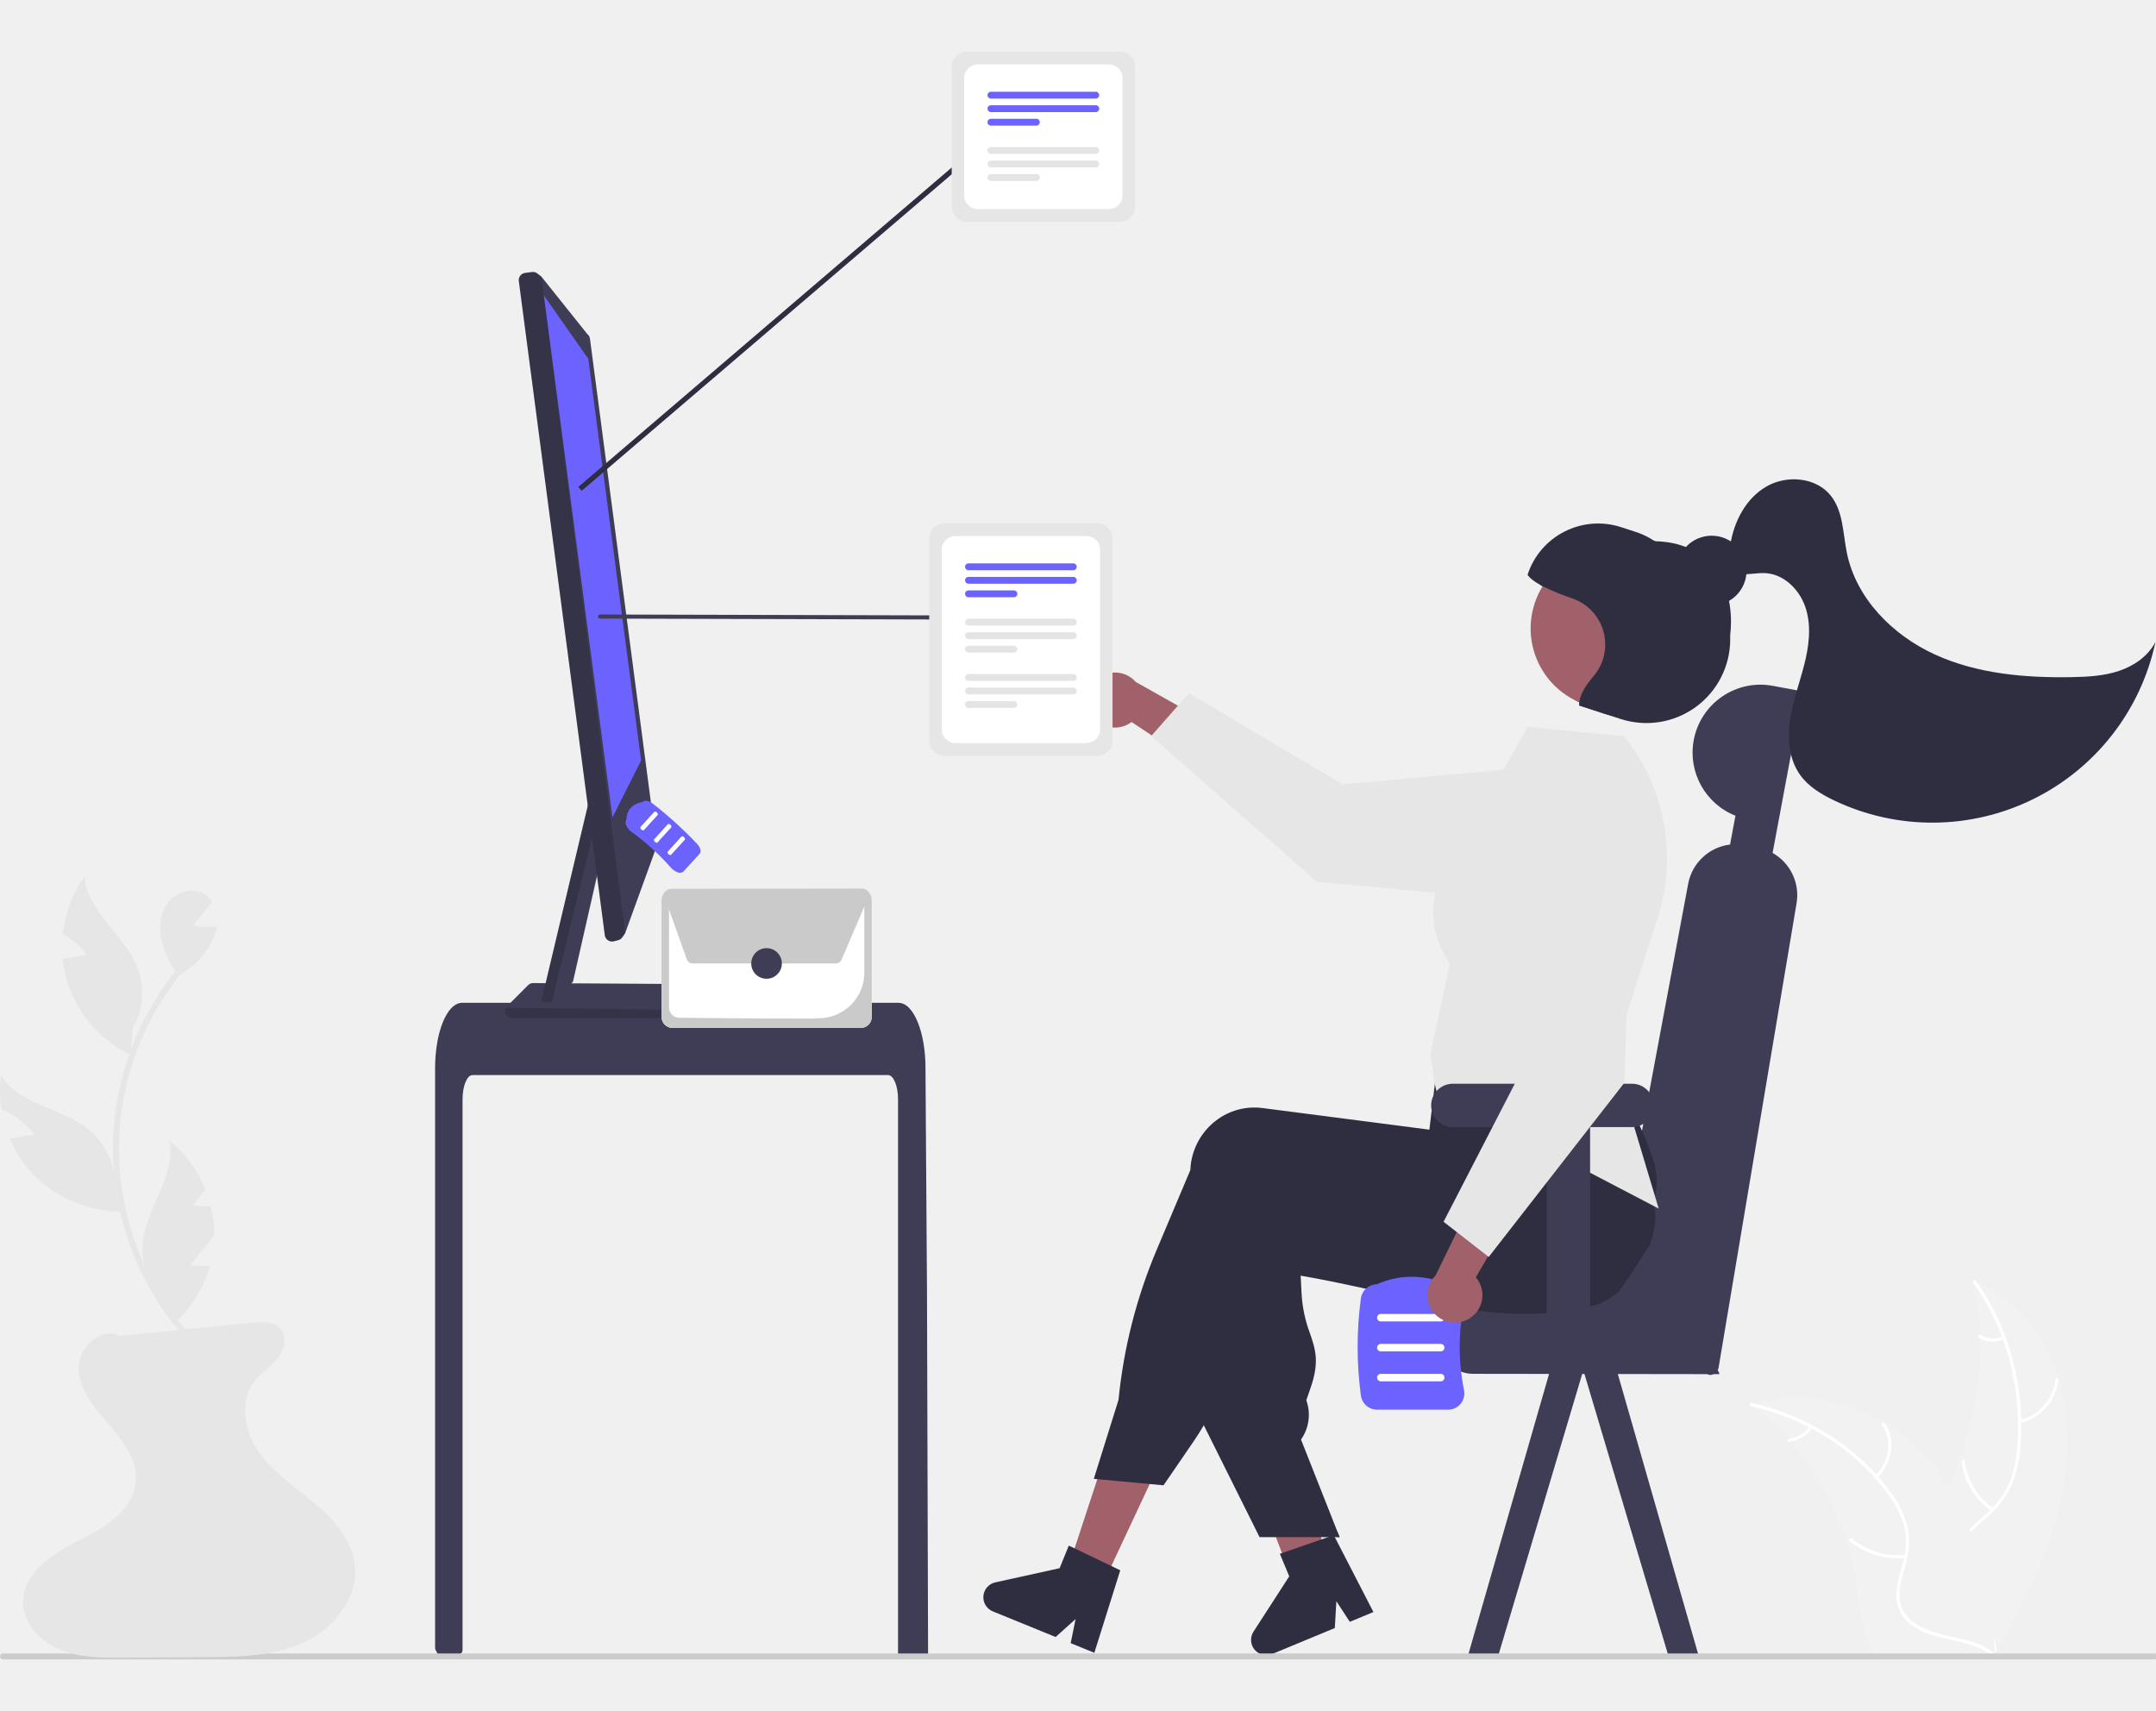
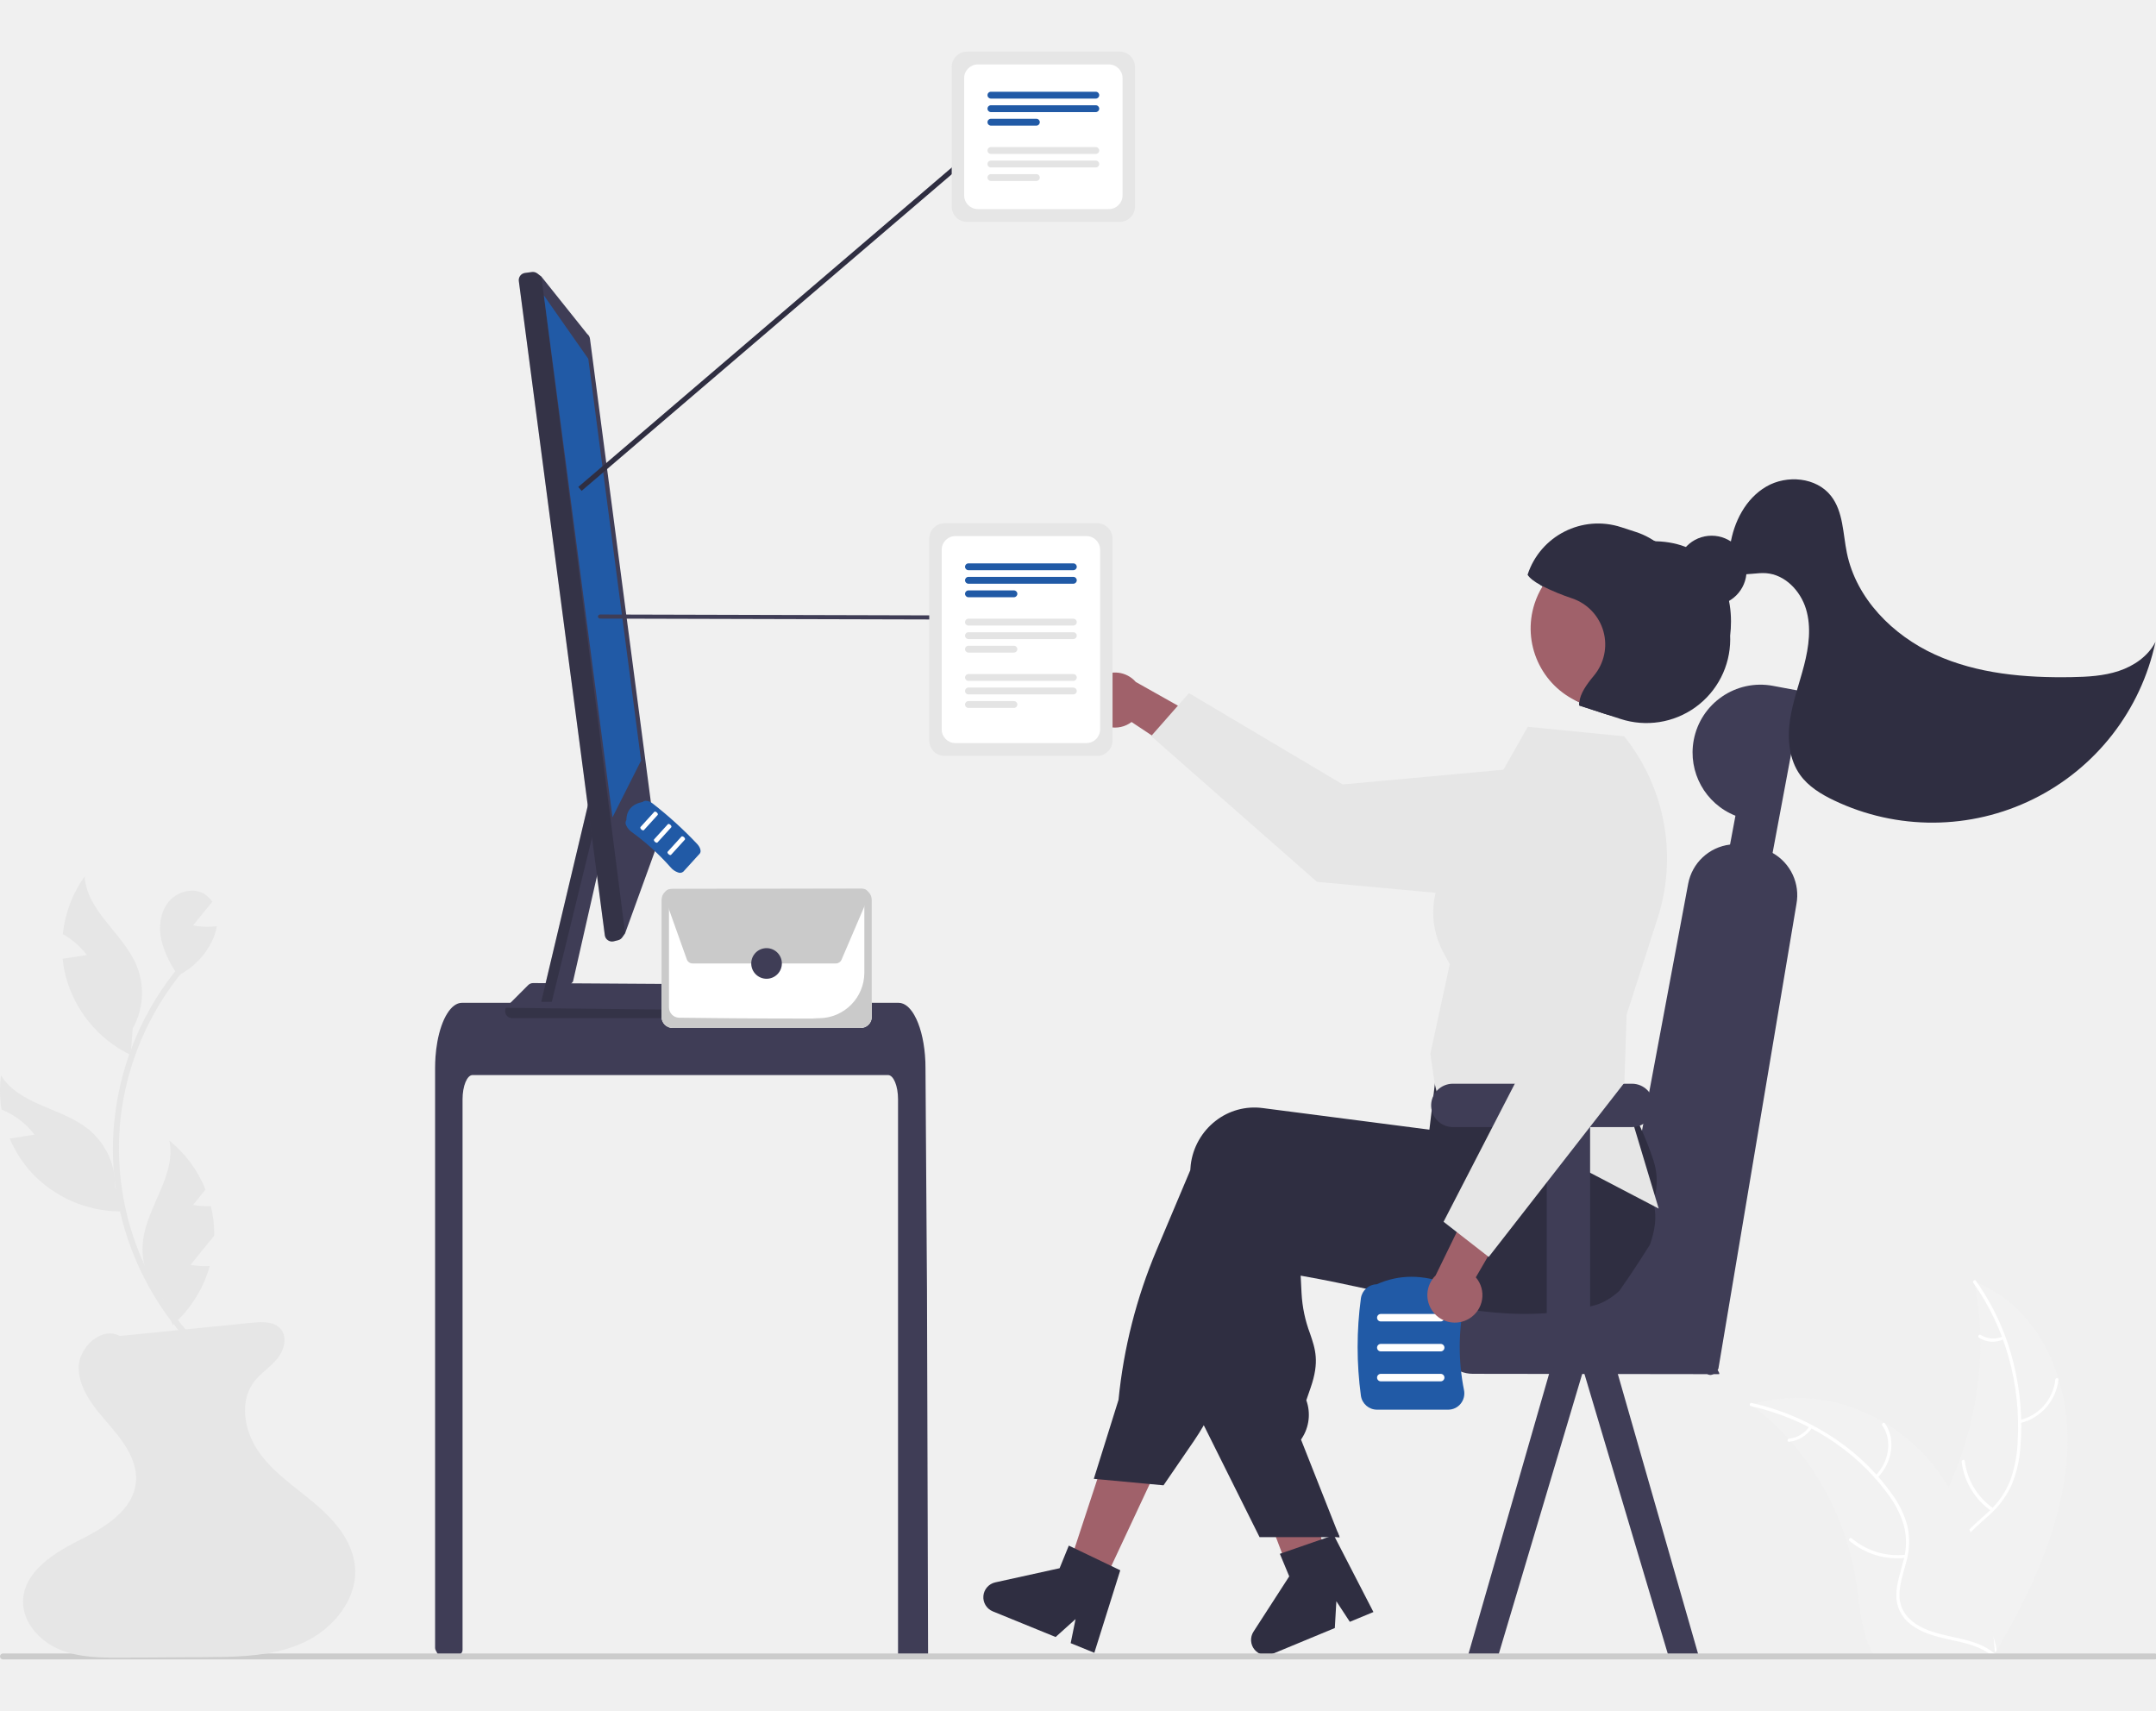
<svg xmlns="http://www.w3.org/2000/svg" data-name="Layer 1" width="532" height="422" viewBox="0 0 864 644">
  <path d="M995.812,686.88c.953-28.439-12.06-56.697-37.376-66.387,6.032,29.064.912,61.761-14.168,90.465-5.873,11.18-13.496,23.162-11.403,34.566,1.302,7.096,6.345,12.593,12.398,16.08,6.053,3.487,13.106,5.219,20.072,6.918l1.234,1.211C982.111,743.779,994.859,715.319,995.812,686.88Z" transform="translate(-167.2954 -127.5839)" fill="#f2f2f2" />
  <path d="M958.086,621.024c12.691,17.732,19.166,40.47,17.761,63.855a51.441,51.441,0,0,1-2.923,15.177,33.523,33.523,0,0,1-8.86,12.786c-3.619,3.374-7.658,6.457-10.509,10.544a18.158,18.158,0,0,0-2.999,13.89c1.063,5.683,4.181,10.353,7.406,14.791,3.58,4.927,7.386,9.977,8.223,16.443.101.783,1.347.407,1.245-.375-1.457-11.25-11.207-17.792-14.753-27.962-1.655-4.746-1.803-10.225,1.216-15.154,2.64-4.31,6.802-7.492,10.492-10.881a35.978,35.978,0,0,0,9.089-12.242,48.262,48.262,0,0,0,3.486-15.09,103.58,103.58,0,0,0-2.692-33.339,96.834,96.834,0,0,0-15.208-33.375c-.438-.613-1.408.323-.973.931Z" transform="translate(-167.2954 -127.5839)" fill="#fff" />
  <path d="M976.705,677.245a20.135,20.135,0,0,0,15.488-17.484c.063-.81-1.192-.769-1.255.042a18.641,18.641,0,0,1-14.437,16.239.61.61,0,1,0,.203,1.204Z" transform="translate(-167.2954 -127.5839)" fill="#fff" />
  <path d="M966.093,711.343a27.075,27.075,0,0,1-11.444-19.001c-.104-.783-1.349-.407-1.245.375a28.152,28.152,0,0,0,11.952,19.742c.626.426,1.36-.692.737-1.116Z" transform="translate(-167.2954 -127.5839)" fill="#fff" />
  <path d="M969.938,642.455a9.154,9.154,0,0,1-8.89-.612c-.619-.435-1.352.684-.737,1.116a10.249,10.249,0,0,0,9.83.7.761.761,0,0,0,.521-.789.545.545,0,0,0-.724-.414Z" transform="translate(-167.2954 -127.5839)" fill="#fff" />
  <path d="M868.928,669.797c.377.284.755.567,1.131.862a101.684,101.684,0,0,1,13.956,12.844c.334.358.667.726.989,1.094a110.234,110.234,0,0,1,22.335,39.962,115.865,115.865,0,0,1,4.123,18.395c1.223,8.692,1.837,18.313,5.831,25.474a18.146,18.146,0,0,0,1.371,2.157l46.102.783c.113-.051.225-.092.339-.144l1.827.116c-.022-.331-.053-.673-.075-1.004-.012-.192-.035-.385-.047-.577-.011-.128-.023-.256-.026-.374-.004-.043-.008-.085-.013-.118-.003-.117-.018-.224-.022-.331-.165-1.912-.34-3.824-.536-5.737.002-.011.002-.011-.007-.021-1.507-14.564-4.273-28.957-9.22-42.16-.149-.397-.296-.805-.466-1.203a103.131,103.131,0,0,0-8.304-16.951,88.693,88.693,0,0,0-5.866-8.409,73.202,73.202,0,0,0-19.728-17.337c-15.153-9.11-33.766-12.818-52.281-7.725C869.867,669.525,869.403,669.656,868.928,669.797Z" transform="translate(-167.2954 -127.5839)" fill="#f2f2f2" />
  <path d="M868.939,670.39c22.003,4.942,41.561,17.231,54.552,34.768a40.428,40.428,0,0,1,6.654,12.603,27.288,27.288,0,0,1-.046,14.504c-1.144,4.606-2.835,9.258-2.867,13.907a14.415,14.415,0,0,0,5.804,11.732c4.398,3.409,9.995,4.847,15.544,6.054,6.162,1.341,12.597,2.632,17.272,6.736.566.497,1.437-.528.872-1.024-8.134-7.141-20.729-5.886-30.051-10.988-4.35-2.381-7.816-6.2-8.148-11.55-.291-4.679,1.449-9.478,2.647-14.137a29.571,29.571,0,0,0,.579-14.255,37.744,37.744,0,0,0-6.104-12.883,88.278,88.278,0,0,0-22.668-22.15,97.483,97.483,0,0,0-33.747-14.573c-.76-.171-1.048,1.086-.292,1.255Z" transform="translate(-167.2954 -127.5839)" fill="#fff" />
  <path d="M919.604,699.191c6.191-6.264,7.477-15.632,3.042-21.883-.437-.616-1.521.175-1.083.792,4.155,5.856,2.917,14.501-2.871,20.356-.609.616.307,1.348.912.735Z" transform="translate(-167.2954 -127.5839)" fill="#fff" />
  <path d="M930.98,729.965a28.747,28.747,0,0,1-21.674-6.605c-.569-.495-1.44.53-.872,1.024a29.922,29.922,0,0,0,22.574,6.824c.813-.076.78-1.32-.029-1.244Z" transform="translate(-167.2954 -127.5839)" fill="#fff" />
  <path d="M892.452,678.481a11.295,11.295,0,0,1-8.226,4.964c-.812.066-.778,1.309.029,1.244a12.656,12.656,0,0,0,9.11-5.472.634.634,0,0,0-.02-.88.658.658,0,0,0-.892.144Z" transform="translate(-167.2954 -127.5839)" fill="#fff" />
  <path d="M855.217,654.584c.096-.109-.638-.201-2-.28V608.584h-66v3.68h-29.71a13.155,13.155,0,0,0-13.14,13.14v18.91a13.149,13.149,0,0,0,13.14,13.14l30.45.04,13.37.02h.92l13.38.02,37.37.05h3.22C856.687,657.054,854.767,655.114,855.217,654.584Z" transform="translate(-167.2954 -127.5839)" fill="#3f3d56" />
  <path d="M855.927,655.433c-2.182,3.183-3.951,3.066-5.499,1.006a16.466,16.466,0,0,1-1.95-3.824c-4.703-12.06-7.78-39.727-16.649-30.053-1.751,1.911-3.53,3.806-5.315,5.68-3.318,3.49-6.783,7.277-10.217,10.623-.002.01.078-.362.066-.354-1.693,1.657-.418-12.673-1.088-16.705-.142-.871-.375-1.26-.745-.912-.028-.392-.047-.782-.044-1.178a16.441,16.441,0,0,1,.094-1.864c.056-.569.133-1.145.241-1.725l28.998-155.062a19.435,19.435,0,0,1,16.782-15.703,20.066,20.066,0,0,1,5.832.205l5.278.987a19.164,19.164,0,0,1,5.933,2.168l.01.002a19.42,19.42,0,0,1,9.553,20.455Z" transform="translate(-167.2954 -127.5839)" fill="#3f3d56" />
  <polygon points="441.008 616.176 427.394 609.665 446.095 552.76 466.188 562.37 441.008 616.176" fill="#a0616a" />
  <path d="M699.575,734.586c-.99.62-1.98,1.23-2.98,1.84-1.99,1.22-4,2.42-6.01,3.6-1.01.59-2.03,1.18-3.04,1.76v.03l-.06.01-.02.01-1.54.38-2.21-5.84-1.02-2.69-1.44-3.81-2.64-6.97-13.9-36.7,21.61-5.33.81,3.31h.01l.4,1.64,7.55,30.62,1.54,6.26.05.19.93,3.74.8,3.24.89,3.62Z" transform="translate(-167.2954 -127.5839)" fill="#a0616a" />
  <path d="M828.487,605.704c-1.37,2.2-2.77,4.39-4.18,6.56q-3.93,6.06-8.07,11.94c0,.01-.01.01-.02.02a28.233,28.233,0,0,1-5.3,3.87c-.08.06-.17.1-.25.15a19.54,19.54,0,0,1-4.46,1.79c-.56.14-1.13.28-1.69.42-2.02.48-4.02.89-6.01,1.25-3.54.63-7.04,1.08-10.52,1.36-.28.03-.56.05-.84.07-14.31,1.05-28.24-.64-42.78-3.41-7.18-1.36-14.51-2.99-22.1-4.68-2.48-.56-4.97-1.11-7.49-1.66-.19-.04-.39-.09-.59-.13-3.6-.79-7.26-1.57-11.01-2.34-4.72-.97-9.59-1.91-14.65-2.8l.36,7.13a53.663,53.663,0,0,0,3.38,16.03c2.16,6.32,3.87,11.32.26,21.73l-1.74,5.04a17.213,17.213,0,0,1-1.77,15.23l-.35.53,14.51,36.71.94,2.38h-7.43l-9.14.01h-15.49l-22.35-44.84-1.07-2.14v-.11l2.31-86.17c.03-.76.09-1.53.19-2.29a26.198,26.198,0,0,1,9.97-17.64,25.23,25.23,0,0,1,18.79-5.14l7.65.99,15.63,2.02,11.01,1.43.22.03,32.47,4.2,2.33-9.5.43-.16,13.67-5.01,47.28-17.33.12-.04,3.11-1.14.37.6c.11.18.22.36.32.54a92.678,92.678,0,0,1,7.47,17.34,272.213,272.213,0,0,1,7.85,29.97q.135.66.24,1.2l.03.11c.03.17.05.28.06.31C831.247,594.674,830.487,600.214,828.487,605.704Z" transform="translate(-167.2954 -127.5839)" fill="#2f2e41" />
  <path d="M830.482,573.948c-.15-.64-.34-1.29-.54-1.92a136.82,136.82,0,0,0-5.54-14.02c-2.36-5.2-5.19-10.77-8.56-16.8q-2.445-4.38-5.26-9.11-1.41-2.37-2.93-4.83a2.543,2.543,0,0,0-.13-.22l-.29-.48-46.78,6.26-17.42,2.33-1.04,8.68-.25,2.15c-.01,0-.01,0,0,.01l-.7,5.86v.01l-.93,7.74-.08-.01-25.85-3.35-26.64-3.45-14.31-1.85a25.214,25.214,0,0,0-18.79,5.14,26.211,26.211,0,0,0-9.97,17.64c-.09.7-.15,1.42-.18,2.13l-13.5,31.99a206.396,206.396,0,0,0-15.26,60.04l-9.9,31.65,1.41.13,20.98,1.95,5.54.52,12.2-17.81c1.39-2.03,2.71-4.12,3.94-6.26a95.074,95.074,0,0,0,5.39-10.84l26.39-62.8q3.06.525,6.06,1,13.875,2.25,26.64,3.67c27.67,3.09,51.63,3.33,72.96.71q8.985-1.095,17.37-2.88,3.075-.645,6.07-1.39c.47-.11.93-.22,1.39-.34a25.519,25.519,0,0,0,17.85-16.68A26.038,26.038,0,0,0,830.482,573.948Z" transform="translate(-167.2954 -127.5839)" fill="#2f2e41" />
  <path d="M612.652,734.468l-14.73-7.06-2.31-1.11-3.69,9.06-25.76,5.67a6.112,6.112,0,0,0-1,11.63l25.17,10.27,7.99-7.19-1.96,9.65,9.48,3.87,10.39-33.07Z" transform="translate(-167.2954 -127.5839)" fill="#2f2e41" />
  <polygon points="535.881 592.93 536.821 595.31 535.881 595.31 535.881 592.93" fill="#2f2e41" />
  <path d="M527.177,547.444c0-5.36-1.8-9.71-4.01-9.72h-166.49c-2.22.01-4.01,4.36-4.02,9.72v220.643a2.003,2.003,0,0,1-1.809,1.994q-2.426.233-4.851.433c-.04,0-.08.01-.12.01-.88.08-1.76.14-2.64.21h-.01q-.679-1.255-1.342-2.533a2.011,2.011,0,0,1-.228-.929V534.834c0-1.48.06-2.97.16-4.44a56.884,56.884,0,0,1,.75-6.02c1.69-9.29,5.51-15.58,9.85-15.6h175a4.683,4.683,0,0,1,1.84.39,7.174,7.174,0,0,1,2.27,1.59,14.07,14.07,0,0,1,2.23,3.05c2.14,3.77,3.67,9.39,4.21,15.93,0,.06.01.12.01.18.14,1.62.21,3.27.2,4.92l.14,21.43.09,12.78.27,40.1.1,14.24.44,146.2h0a2,2,0,0,1-2,2h-8.04a2,2,0,0,1-2-2Z" transform="translate(-167.2954 -127.5839)" fill="#3f3d56" />
  <polygon points="241.203 321.74 229.622 372.695 222.222 380.801 216.883 380.801 238.887 288.155 239.975 303.894 239.975 303.905 241.203 321.74" fill="#3f3d56" />
  <path d="M464.232,501.398l-67.94-.43-6.03-.04-4.3-.03-5.01-.03h-.04a2.765,2.765,0,0,0-1.94.8l-8.46,8.46a2.184,2.184,0,0,0-.45.64.982.982,0,0,0-.13.22,2.824,2.824,0,0,0,2.54,3.94h88.01a2.801,2.801,0,0,0,2.52-1.6l.69-1.5,1.42-3.05,1.61-3.44a2.742,2.742,0,0,0,.26-1.17A2.785,2.785,0,0,0,464.232,501.398Z" transform="translate(-167.2954 -127.5839)" fill="#3f3d56" />
  <path d="M463.692,511.825l-.695,1.505a2.799,2.799,0,0,1-2.513,1.598H372.471a2.819,2.819,0,0,1-2.536-3.938.839.839,0,0,1,.127-.22Z" transform="translate(-167.2954 -127.5839)" opacity="0.17" style="isolation:isolate" />
  <polygon points="239.975 303.894 239.975 303.905 221.133 380.801 216.883 380.801 238.887 288.155 239.975 303.894" opacity="0.17" style="isolation:isolate" />
  <path d="M430.392,445.568l-26.67-202.91a2.892,2.892,0,0,0-1.1-1.92l-18.36-22.98-1.65-1.27a2.929,2.929,0,0,0-2.14-.57l-2.76.37a2.894,2.894,0,0,0-2.5,3.24h0l27.64,210.24v.01l1.69,12.86,2.01,15.27v.02l3.12,23.76a2.832,2.832,0,0,0,1.25,2.02,2.873,2.873,0,0,0,2.33.42l1.75-.44a2.939,2.939,0,0,0,1.66-1.14l.78-1.11.36-.52,12.08-33.3A2.876,2.876,0,0,0,430.392,445.568Z" transform="translate(-167.2954 -127.5839)" fill="#3f3d56" />
  <path d="M384.258,217.759l33.548,263.164-.364.515-.777,1.107a2.929,2.929,0,0,1-1.66,1.141l-1.752.441a2.906,2.906,0,0,1-3.579-2.438L375.217,219.531a2.896,2.896,0,0,1,2.493-3.248l2.767-.364a2.855,2.855,0,0,1,2.131.573Z" transform="translate(-167.2954 -127.5839)" opacity="0.17" style="isolation:isolate" />
-   <polygon points="217.951 97.701 235.754 123.112 256.914 284.113 245.442 306.872 217.951 97.701" fill="#6c63ff" />
+   <polygon points="217.951 97.701 235.754 123.112 256.914 284.113 245.442 306.872 217.951 97.701" fill="#215aa6" />
  <polygon points="600.559 642.325 588.35 642.554 622.284 524.675 634.493 528.446 600.559 642.325" fill="#3f3d56" />
  <path d="M847.927,770.134l-12.2-.23-33.48-112.39-.46-1.48,7.83-2.42c1.55.03,3.16.05,4.82.07l1.19,3.85Z" transform="translate(-167.2954 -127.5839)" fill="#3f3d56" />
  <path d="M698.047,723.402l-15.434,5.348-2.422.837,3.753,9.034-14.315,22.154a6.112,6.112,0,0,0,7.473,8.968l25.111-10.412.618-10.731,5.397,8.236,9.459-3.92L701.801,722.106Z" transform="translate(-167.2954 -127.5839)" fill="#2f2e41" />
  <path d="M604.368,392.53a10.962,10.962,0,0,0,16.393,3.716l32.455,21.545.062-20.243-30.83-17.356a11.022,11.022,0,0,0-18.081,12.338Z" transform="translate(-167.2954 -127.5839)" fill="#a0616a" />
  <path d="M628.615,401.886l15.142-17.227,61.656,36.603,81.731-7.485a27.638,27.638,0,0,1,30.04,30.069h0a27.667,27.667,0,0,1-30.067,24.972l-92.049-8.52Z" transform="translate(-167.2954 -127.5839)" fill="#e6e6e6" />
  <path d="M818.312,402.152,818.17,401.974l-38.63-3.812L753.439,444.138c-22.436,27.429-6.133,46.344-5.157,49.157l-7.788,35.907,1.745,12.017.872,3.57,88.896,46.45-18.271-60.869,17.84-55.509A78.196,78.196,0,0,0,818.312,402.152Z" transform="translate(-167.2954 -127.5839)" fill="#e6e6e6" />
  <path d="M860.637,361.694c.02.49.03.98.03,1.46a33.57,33.57,0,0,1-43.98,31.86l-6.17-2.01c-.05-.02-.11-.03-.16-.05l-10.17-3.32a6.956,6.956,0,0,1,.02-1.29c-15.17-6.48,5.8-27.77,11.01-43.76.81-2.49-27.04-.63-25.72-2.76-.29-.15-.58-.3-.85-.45a41.215,41.215,0,0,1,45.52-17.74c.22.05.45.12.67.18,19.76.49,30.14,14.26,30.14,32.14A49.038,49.038,0,0,1,860.637,361.694Z" transform="translate(-167.2954 -127.5839)" fill="#2f2e41" />
  <path d="M843.517,368.734a32.217,32.217,0,0,1-40.61,20.63q-1.38-.45-2.7-1.02a32.202,32.202,0,0,1-17.93-39.58,31.88,31.88,0,0,1,3.22-6.94,32.206,32.206,0,0,1,58.02,26.91Z" transform="translate(-167.2954 -127.5839)" fill="#a0616a" />
  <path d="M810.517,393.004c-.05-.02-.11-.03-.16-.05l-10.17-3.32a6.956,6.956,0,0,1,.02-1.29c.302-3.348,2.653-6.855,5.808-10.641a19.489,19.489,0,0,0-8.568-30.949q-.13-.045-.26-.091a90.165,90.165,0,0,1-11.69-4.84c-.29-.15-.58-.3-.85-.45-2.54-1.4-4.38-2.8-5.19-4.14a29.747,29.747,0,0,1,37.51-19.06l5.9,1.92a29.636,29.636,0,0,1,17.2,14.64c4.16,2.98,7.44,7.36,10.01,12.53C862.997,373.204,838.057,401.844,810.517,393.004Z" transform="translate(-167.2954 -127.5839)" fill="#2f2e41" />
  <path d="M829.987,549.884a8.7,8.7,0,0,1-5.58,8.12,8.472,8.472,0,0,1-2.43.54c-.22.02-.45.03-.67.03h-16.79v81.46c-.25.33-.51.66-.77.99-1.44,1.84-2.9,3.68-4.38,5.49-.32.4-.64.79-.95,1.18-.49.59-.97,1.18-1.45,1.76-.17.2-.33.39-.49.59-.82.98-1.64,1.96-2.48,2.94v.01c-.01.01-.01.01-.01.02l-.42.48c-.67.79-1.34,1.59-2.03,2.38a8.361,8.361,0,0,1-2.44-2.05,8.071,8.071,0,0,1-1.06-1.64c-.01-.01-.01-.02-.02-.04a.49.49,0,0,1-.03-.07,8.543,8.543,0,0,1-.84-3.75v-89.75h-37.64a8.385,8.385,0,0,1-3.24-.63,8.65,8.65,0,0,1-5.22-6.08v-.01a8.56,8.56,0,0,1,.7-5.86c-.01-.01-.01-.01,0-.01a7.944,7.944,0,0,1,1.53-2.13v-.01c0-.01,0-.01.01-.02a8.708,8.708,0,0,1,6.22-2.62h71.8A8.685,8.685,0,0,1,829.987,549.884Z" transform="translate(-167.2954 -127.5839)" fill="#3f3d56" />
  <path d="M877.797,381.756a27.215,27.215,0,0,0-31.754,21.748l0,0A27.219,27.219,0,0,0,862.762,433.804l-8.182,43.752,17.075,3.193,18.094-96.759Z" transform="translate(-167.2954 -127.5839)" fill="#3f3d56" />
  <circle cx="685.921" cy="208" r="14" fill="#2f2e41" />
  <path d="M1016.418,375.782c-6.074,2.027-12.569,2.372-18.972,2.482-18.63.322-37.732-1.31-54.688-9.036s-31.554-22.406-35.323-40.654c-1.625-7.865-1.434-16.625-6.39-22.944-5.882-7.5-17.703-8.522-25.937-3.722s-13.042,14.142-14.44,23.57l-3.317,5.392c.078,3.472,3.834,5.781,7.292,6.106,3.457.326,6.933-.627,10.397-.37,7.589.564,13.777,7.056,15.989,14.338s1.147,15.158-.746,22.529-4.598,14.562-5.678,22.095-.347,15.709,4.085,21.895c3.327,4.643,8.396,7.722,13.55,10.184a91.423,91.423,0,0,0,128.842-63.516C1028.179,369.842,1022.493,373.756,1016.418,375.782Z" transform="translate(-167.2954 -127.5839)" fill="#2f2e41" />
-   <path d="M747.629,671.825H719.114a6.514,6.514,0,0,1-6.445-5.6,144.984,144.984,0,0,1,0-39.047,6.515,6.515,0,0,1,6.335-5.599c8.972-4.021,18.633-4.021,28.722-0a6.439,6.439,0,0,1,4.899,2.363,6.587,6.587,0,0,1,1.359,5.491,87.659,87.659,0,0,0,0,34.539,6.587,6.587,0,0,1-1.359,5.491A6.438,6.438,0,0,1,747.629,671.825Z" transform="translate(-167.2954 -127.5839)" fill="#6c63ff" />
+   <path d="M747.629,671.825H719.114a6.514,6.514,0,0,1-6.445-5.6,144.984,144.984,0,0,1,0-39.047,6.515,6.515,0,0,1,6.335-5.599c8.972-4.021,18.633-4.021,28.722-0a6.439,6.439,0,0,1,4.899,2.363,6.587,6.587,0,0,1,1.359,5.491,87.659,87.659,0,0,0,0,34.539,6.587,6.587,0,0,1-1.359,5.491A6.438,6.438,0,0,1,747.629,671.825Z" transform="translate(-167.2954 -127.5839)" fill="#215aa6" />
  <path d="M744.642,636.467h-24a1.5,1.5,0,0,1,0-3h24a1.5,1.5,0,0,1,0,3Z" transform="translate(-167.2954 -127.5839)" fill="#fff" />
  <path d="M744.642,648.467h-24a1.5,1.5,0,0,1,0-3h24a1.5,1.5,0,0,1,0,3Z" transform="translate(-167.2954 -127.5839)" fill="#fff" />
  <path d="M744.642,660.467h-24a1.5,1.5,0,0,1,0-3h24a1.5,1.5,0,0,1,0,3Z" transform="translate(-167.2954 -127.5839)" fill="#fff" />
  <path d="M406.892,353.983v-.003a.94.94,0,0,1,1.025-.819l154.281.411a.938.938,0,0,1,1.018.822v.003a.94.94,0,0,1-1.025.819l-154.281-.411A.938.938,0,0,1,406.892,353.983Z" transform="translate(-167.2954 -127.5839)" fill="#3f3d56" />
-   <path d="M447.691,449.004l-6.551,7.205a2.074,2.074,0,0,1-2.22.288,6.595,6.595,0,0,1-2.804-1.922,95.877,95.877,0,0,0-15.672-14.248,6.596,6.596,0,0,1-2.179-2.609,2.103,2.103,0,0,1,.049-2.207c.065-3.942,2.286-6.384,6.601-7.261.757-.788,2.466-.488,3.998.707a159.15,159.15,0,0,1,17.717,16.108C447.979,446.492,448.435,448.185,447.691,449.004Z" transform="translate(-167.2954 -127.5839)" fill="#6c63ff" />
+   <path d="M447.691,449.004l-6.551,7.205a2.074,2.074,0,0,1-2.22.288,6.595,6.595,0,0,1-2.804-1.922,95.877,95.877,0,0,0-15.672-14.248,6.596,6.596,0,0,1-2.179-2.609,2.103,2.103,0,0,1,.049-2.207c.065-3.942,2.286-6.384,6.601-7.261.757-.788,2.466-.488,3.998.707a159.15,159.15,0,0,1,17.717,16.108C447.979,446.492,448.435,448.185,447.691,449.004Z" transform="translate(-167.2954 -127.5839)" fill="#215aa6" />
  <path d="M430.854,433.494l-5.514,6.064c-.19.209-.649.102-1.025-.24s-.526-.788-.336-.998l5.514-6.064c.19-.209.649-.102,1.025.24S431.044,433.285,430.854,433.494Z" transform="translate(-167.2954 -127.5839)" fill="#fff" />
  <path d="M436.298,438.445l-5.514,6.064c-.19.209-.649.102-1.025-.24s-.526-.788-.336-.998l5.514-6.064c.19-.209.649-.102,1.025.24S436.489,438.235,436.298,438.445Z" transform="translate(-167.2954 -127.5839)" fill="#fff" />
  <path d="M441.743,443.395l-5.514,6.064c-.19.209-.649.102-1.025-.24s-.526-.788-.336-.998l5.514-6.064c.19-.209.649-.102,1.025.24S441.934,443.186,441.743,443.395Z" transform="translate(-167.2954 -127.5839)" fill="#fff" />
  <path d="M1031.965,770.711a1.186,1.186,0,0,1-1.19,1.19h-862.29a1.19,1.19,0,1,1,0-2.38h862.29A1.187,1.187,0,0,1,1031.965,770.711Z" transform="translate(-167.2954 -127.5839)" fill="#ccc" />
  <path d="M755.983,635.375a10.962,10.962,0,0,0,2.737-16.585l19.582-33.676-20.211,1.139-15.497,31.805a11.022,11.022,0,0,0,13.389,17.317Z" transform="translate(-167.2954 -127.5839)" fill="#a0616a" />
  <path d="M763.885,610.616l-18.095-14.094,32.88-63.719L766.35,451.66a27.638,27.638,0,0,1,28.234-31.771h0A27.667,27.667,0,0,1,821.296,448.422l-3.044,92.393Z" transform="translate(-167.2954 -127.5839)" fill="#e6e6e6" />
  <path d="M606.962,409.841H545.861a6.183,6.183,0,0,1-6.176-6.176v-80.904a6.183,6.183,0,0,1,6.176-6.176h61.101a6.183,6.183,0,0,1,6.176,6.176v80.904A6.183,6.183,0,0,1,606.962,409.841Z" transform="translate(-167.2954 -127.5839)" fill="#e6e6e6" />
  <path d="M602.667,404.693H550.156a5.49,5.49,0,0,1-5.484-5.484V327.215a5.49,5.49,0,0,1,5.484-5.484H602.667a5.49,5.49,0,0,1,5.484,5.484V399.209A5.49,5.49,0,0,1,602.667,404.693Z" transform="translate(-167.2954 -127.5839)" fill="#fff" />
-   <path d="M597.429,335.413H555.395a1.371,1.371,0,1,1,0-2.742h42.034a1.371,1.371,0,1,1,0,2.742Z" transform="translate(-167.2954 -127.5839)" fill="#6c63ff" />
-   <path d="M597.429,340.83H555.395a1.371,1.371,0,0,1,0-2.742h42.034a1.371,1.371,0,1,1,0,2.742Z" transform="translate(-167.2954 -127.5839)" fill="#6c63ff" />
-   <path d="M573.615,346.247H555.395a1.371,1.371,0,0,1,0-2.742h18.221a1.371,1.371,0,1,1,0,2.742Z" transform="translate(-167.2954 -127.5839)" fill="#6c63ff" />
+   <path d="M597.429,335.413H555.395a1.371,1.371,0,1,1,0-2.742h42.034a1.371,1.371,0,1,1,0,2.742Z" transform="translate(-167.2954 -127.5839)" fill="#215aa6" />
+   <path d="M597.429,340.83H555.395a1.371,1.371,0,0,1,0-2.742h42.034a1.371,1.371,0,1,1,0,2.742Z" transform="translate(-167.2954 -127.5839)" fill="#215aa6" />
+   <path d="M573.615,346.247H555.395a1.371,1.371,0,0,1,0-2.742h18.221a1.371,1.371,0,1,1,0,2.742Z" transform="translate(-167.2954 -127.5839)" fill="#215aa6" />
  <path d="M597.429,357.592H555.395a1.371,1.371,0,1,1,0-2.742h42.034a1.371,1.371,0,1,1,0,2.742Z" transform="translate(-167.2954 -127.5839)" fill="#e4e4e4" />
  <path d="M597.429,363.009H555.395a1.371,1.371,0,1,1,0-2.742h42.034a1.371,1.371,0,1,1,0,2.742Z" transform="translate(-167.2954 -127.5839)" fill="#e4e4e4" />
  <path d="M573.615,368.426H555.395a1.371,1.371,0,0,1,0-2.742h18.221a1.371,1.371,0,0,1,0,2.742Z" transform="translate(-167.2954 -127.5839)" fill="#e4e4e4" />
  <path d="M597.429,379.772H555.395a1.371,1.371,0,1,1,0-2.742h42.034a1.371,1.371,0,1,1,0,2.742Z" transform="translate(-167.2954 -127.5839)" fill="#e4e4e4" />
  <path d="M597.429,385.189H555.395a1.371,1.371,0,0,1,0-2.742h42.034a1.371,1.371,0,1,1,0,2.742Z" transform="translate(-167.2954 -127.5839)" fill="#e4e4e4" />
  <path d="M573.615,390.606H555.395a1.371,1.371,0,0,1,0-2.742h18.221a1.371,1.371,0,1,1,0,2.742Z" transform="translate(-167.2954 -127.5839)" fill="#e4e4e4" />
  <polygon points="231.746 174.459 395.661 34.256 395.921 34.256 395.921 36.314 396.421 36.314 233.085 176.023 231.746 174.459" fill="#2f2e41" />
  <path d="M512.212,463.055H436.844a4.446,4.446,0,0,0-4.441,4.441v46.924a4.446,4.446,0,0,0,4.441,4.441h75.368a4.446,4.446,0,0,0,4.441-4.441V467.496A4.446,4.446,0,0,0,512.212,463.055Z" transform="translate(-167.2954 -127.5839)" fill="#fff" />
  <path d="M512.212,463.055H436.844a4.446,4.446,0,0,0-4.441,4.441v46.924a4.446,4.446,0,0,0,4.441,4.441h75.368a4.446,4.446,0,0,0,4.441-4.441V467.496A4.446,4.446,0,0,0,512.212,463.055Zm1.458,33.706A18.258,18.258,0,0,1,495.719,514.947c-7.647.1,4.231.138-4.992.138-21.091,0-43.083-.202-51.288-.332a4.138,4.138,0,0,1-4.052-4.121v-43.133a1.462,1.462,0,0,1,1.457-1.461h75.365a1.462,1.462,0,0,1,1.461,1.457Z" transform="translate(-167.2954 -127.5839)" fill="#cacaca" />
  <path d="M502.27,493.003H444.847a2.468,2.468,0,0,1-2.32-1.636l-8.869-24.881a2.463,2.463,0,0,1,2.316-3.29l77.013-.137h.003a2.463,2.463,0,0,1,2.264,3.433l-.134-.057.134.057-10.722,25.018A2.46,2.46,0,0,1,502.27,493.003Z" transform="translate(-167.2954 -127.5839)" fill="#cacaca" />
  <circle cx="307.189" cy="365.419" r="6.136" fill="#3f3d56" />
  <path d="M309.427,739.994c-1.2,8.84-7.21,16.82-14.94,22.03a39.488,39.488,0,0,1-5.81,3.25,50.538,50.538,0,0,1-6.87,2.52c-10.3,3.01-21.43,3.14-32.26,3.2q-16.425.105-32.84.21c-8.63.05-17.54.05-25.51-3.26a3.676,3.676,0,0,1-.35-.15c-7.83-3.38-14.5-10.81-14.31-19.31a17.419,17.419,0,0,1,2.46-8.49,24.86,24.86,0,0,1,3.64-4.76c4.34-4.5,10.36-8.03,16-10.87,9.3-4.67,19.81-10.73,22.53-20.33a17.231,17.231,0,0,0,.58-3.09c.64-6.6-2.57-12.67-6.66-18.1-.4-.54-.82-1.08-1.25-1.62-.92-1.15-1.87-2.28-2.81-3.36-.4-.46-.8-.93-1.21-1.4-3.78-4.38-7.59-9.06-9.58-14.29a20.674,20.674,0,0,1-1.41-6.86c-.22-8.49,9.27-17.04,16.45-13.03q5.28-.51,10.56-1.05c4.32-.43,8.62-.86,12.93-1.3h.01c.97-.08,1.92-.18,2.87-.28q13.455-1.335,26.89-2.69c3.98-.39,8.66-.54,11.25,2.52,2.82,3.34,1.36,8.62-1.43,11.99-2.79,3.36-6.66,5.74-9.28,9.22-3.39,4.5-4.18,10.19-3.21,15.77a28.307,28.307,0,0,0,1.26,4.76,31.828,31.828,0,0,0,4.03,7.77c5.88,8.24,14.59,13.92,22.32,20.45,7.74,6.54,14.98,14.84,16.04,24.9.03.29.06.59.07.89A22.897,22.897,0,0,1,309.427,739.994Z" transform="translate(-167.2954 -127.5839)" fill="#e6e6e6" />
  <path d="M246.539,648.428A113.693,113.693,0,0,1,226.806,622.31a115.964,115.964,0,0,1-11.556-30.473,111.392,111.392,0,0,1-2.389-32.968,115.435,115.435,0,0,1,23.912-61.813q1.268-1.626,2.596-3.203c.987-1.175,2.665.517,1.685,1.685A112.777,112.777,0,0,0,215.601,555.095a112.15,112.15,0,0,0,32.622,91.649c1.093,1.078-.591,2.763-1.685,1.685Z" transform="translate(-167.2954 -127.5839)" fill="#e6e6e6" />
  <path d="M235.812,499.08a28.873,28.873,0,0,0,2.83-1.234c.046.072.092.145.138.216Z" transform="translate(-167.2954 -127.5839)" fill="#e6e6e6" />
  <path d="M254.207,478.064a22.98,22.98,0,0,1-2.09,6.28,30.11,30.11,0,0,1-12.55,13.02c-.3.16-.61.33-.92.48-.37-.58-.75-1.16-1.11-1.74a40.339,40.339,0,0,1-5.58-12.44c-1.16-5.21-.53-11.06,2.81-15.23,3.33-4.17,9.69-6.04,14.3-3.34a10.064,10.064,0,0,1,3.3,3.19c-.46.57-.92,1.13-1.38,1.7a1.738,1.738,0,0,1-.13.15c-.4.5-.81.99-1.21,1.49-1.67,2.05-3.33,4.11-5,6.15a31.634,31.634,0,0,0,7.14.49c.19-.01.39-.02.58-.03C252.977,478.194,253.597,478.144,254.207,478.064Z" transform="translate(-167.2954 -127.5839)" fill="#e6e6e6" />
  <path d="M220.477,519.074l-.64,8.34-.17,2.26c-.18-.09-.37-.18-.55-.27a48.803,48.803,0,0,1-25.47-31.19,47.41,47.41,0,0,1-1.25-7.09c3.24-.5,6.49-1.01,9.73-1.51a31.939,31.939,0,0,0-9.66-8.37,48.271,48.271,0,0,1,8.75-23.15c.84,13.98,15.48,22.87,20.84,35.8A29.082,29.082,0,0,1,220.477,519.074Z" transform="translate(-167.2954 -127.5839)" fill="#e6e6e6" />
  <path d="M217.697,592.324c-.78.04-1.56.06-2.33.05a48.868,48.868,0,0,1-35.44-15.55,47.462,47.462,0,0,1-8.73-13.67c.07-.01.13-.02.2-.03,3.24-.5,6.49-1.01,9.73-1.51a31.815,31.815,0,0,0-13.25-10.1,47.66,47.66,0,0,1-.16-13.65c7.32,11.93,24.43,12.89,35.24,21.77a29.147,29.147,0,0,1,9.95,16.83,27.419,27.419,0,0,1,.51,4.94c.01.4.01.79,0,1.18l.24.54Z" transform="translate(-167.2954 -127.5839)" fill="#e6e6e6" />
  <path d="M249.857,606.134c-2.07,2.54-4.14,5.1-6.21,7.64a31.7,31.7,0,0,0,7.72.46,48.875,48.875,0,0,1-12.77,21.67c-.57.56-1.16,1.11-1.76,1.63-.12.11-.25.22-.37.33l-.54-1.53-.01-.01-3.06-8.47a28.94,28.94,0,0,1-7.75-14.21v-.02a27.915,27.915,0,0,1-.49-9.6c1.71-13.89,13.45-26.38,10.53-40.07a48.471,48.471,0,0,1,14.5,19.67c-1.67,2.05-3.33,4.11-5,6.15a31.634,31.634,0,0,0,7.14.49,46.759,46.759,0,0,1,1.36,10.34c.01.5.01.99,0,1.49-1.05,1.3-2.11,2.59-3.16,3.89A1.738,1.738,0,0,1,249.857,606.134Z" transform="translate(-167.2954 -127.5839)" fill="#e6e6e6" />
  <path d="M615.962,195.841H554.861a6.183,6.183,0,0,1-6.176-6.176V133.76a6.183,6.183,0,0,1,6.176-6.176h61.101a6.183,6.183,0,0,1,6.176,6.176v55.904A6.183,6.183,0,0,1,615.962,195.841Z" transform="translate(-167.2954 -127.5839)" fill="#e6e6e6" />
  <path d="M611.667,190.693H559.156a5.49,5.49,0,0,1-5.484-5.484V138.215a5.49,5.49,0,0,1,5.484-5.484H611.667a5.49,5.49,0,0,1,5.484,5.484V185.209A5.49,5.49,0,0,1,611.667,190.693Z" transform="translate(-167.2954 -127.5839)" fill="#fff" />
-   <path d="M606.429,146.413H564.395a1.371,1.371,0,1,1,0-2.742h42.034a1.371,1.371,0,1,1,0,2.742Z" transform="translate(-167.2954 -127.5839)" fill="#6c63ff" />
-   <path d="M606.429,151.83H564.395a1.371,1.371,0,0,1,0-2.742h42.034a1.371,1.371,0,1,1,0,2.742Z" transform="translate(-167.2954 -127.5839)" fill="#6c63ff" />
-   <path d="M582.615,157.247H564.395a1.371,1.371,0,0,1,0-2.742h18.221a1.371,1.371,0,1,1,0,2.742Z" transform="translate(-167.2954 -127.5839)" fill="#6c63ff" />
+   <path d="M606.429,146.413H564.395a1.371,1.371,0,1,1,0-2.742h42.034a1.371,1.371,0,1,1,0,2.742Z" transform="translate(-167.2954 -127.5839)" fill="#215aa6" />
+   <path d="M606.429,151.83H564.395a1.371,1.371,0,0,1,0-2.742h42.034a1.371,1.371,0,1,1,0,2.742Z" transform="translate(-167.2954 -127.5839)" fill="#215aa6" />
+   <path d="M582.615,157.247H564.395a1.371,1.371,0,0,1,0-2.742h18.221a1.371,1.371,0,1,1,0,2.742Z" transform="translate(-167.2954 -127.5839)" fill="#215aa6" />
  <path d="M606.429,168.592H564.395a1.371,1.371,0,1,1,0-2.742h42.034a1.371,1.371,0,1,1,0,2.742Z" transform="translate(-167.2954 -127.5839)" fill="#e4e4e4" />
  <path d="M606.429,174.009H564.395a1.371,1.371,0,1,1,0-2.742h42.034a1.371,1.371,0,1,1,0,2.742Z" transform="translate(-167.2954 -127.5839)" fill="#e4e4e4" />
  <path d="M582.615,179.426H564.395a1.371,1.371,0,0,1,0-2.742h18.221a1.371,1.371,0,1,1,0,2.742Z" transform="translate(-167.2954 -127.5839)" fill="#e4e4e4" />
</svg>
